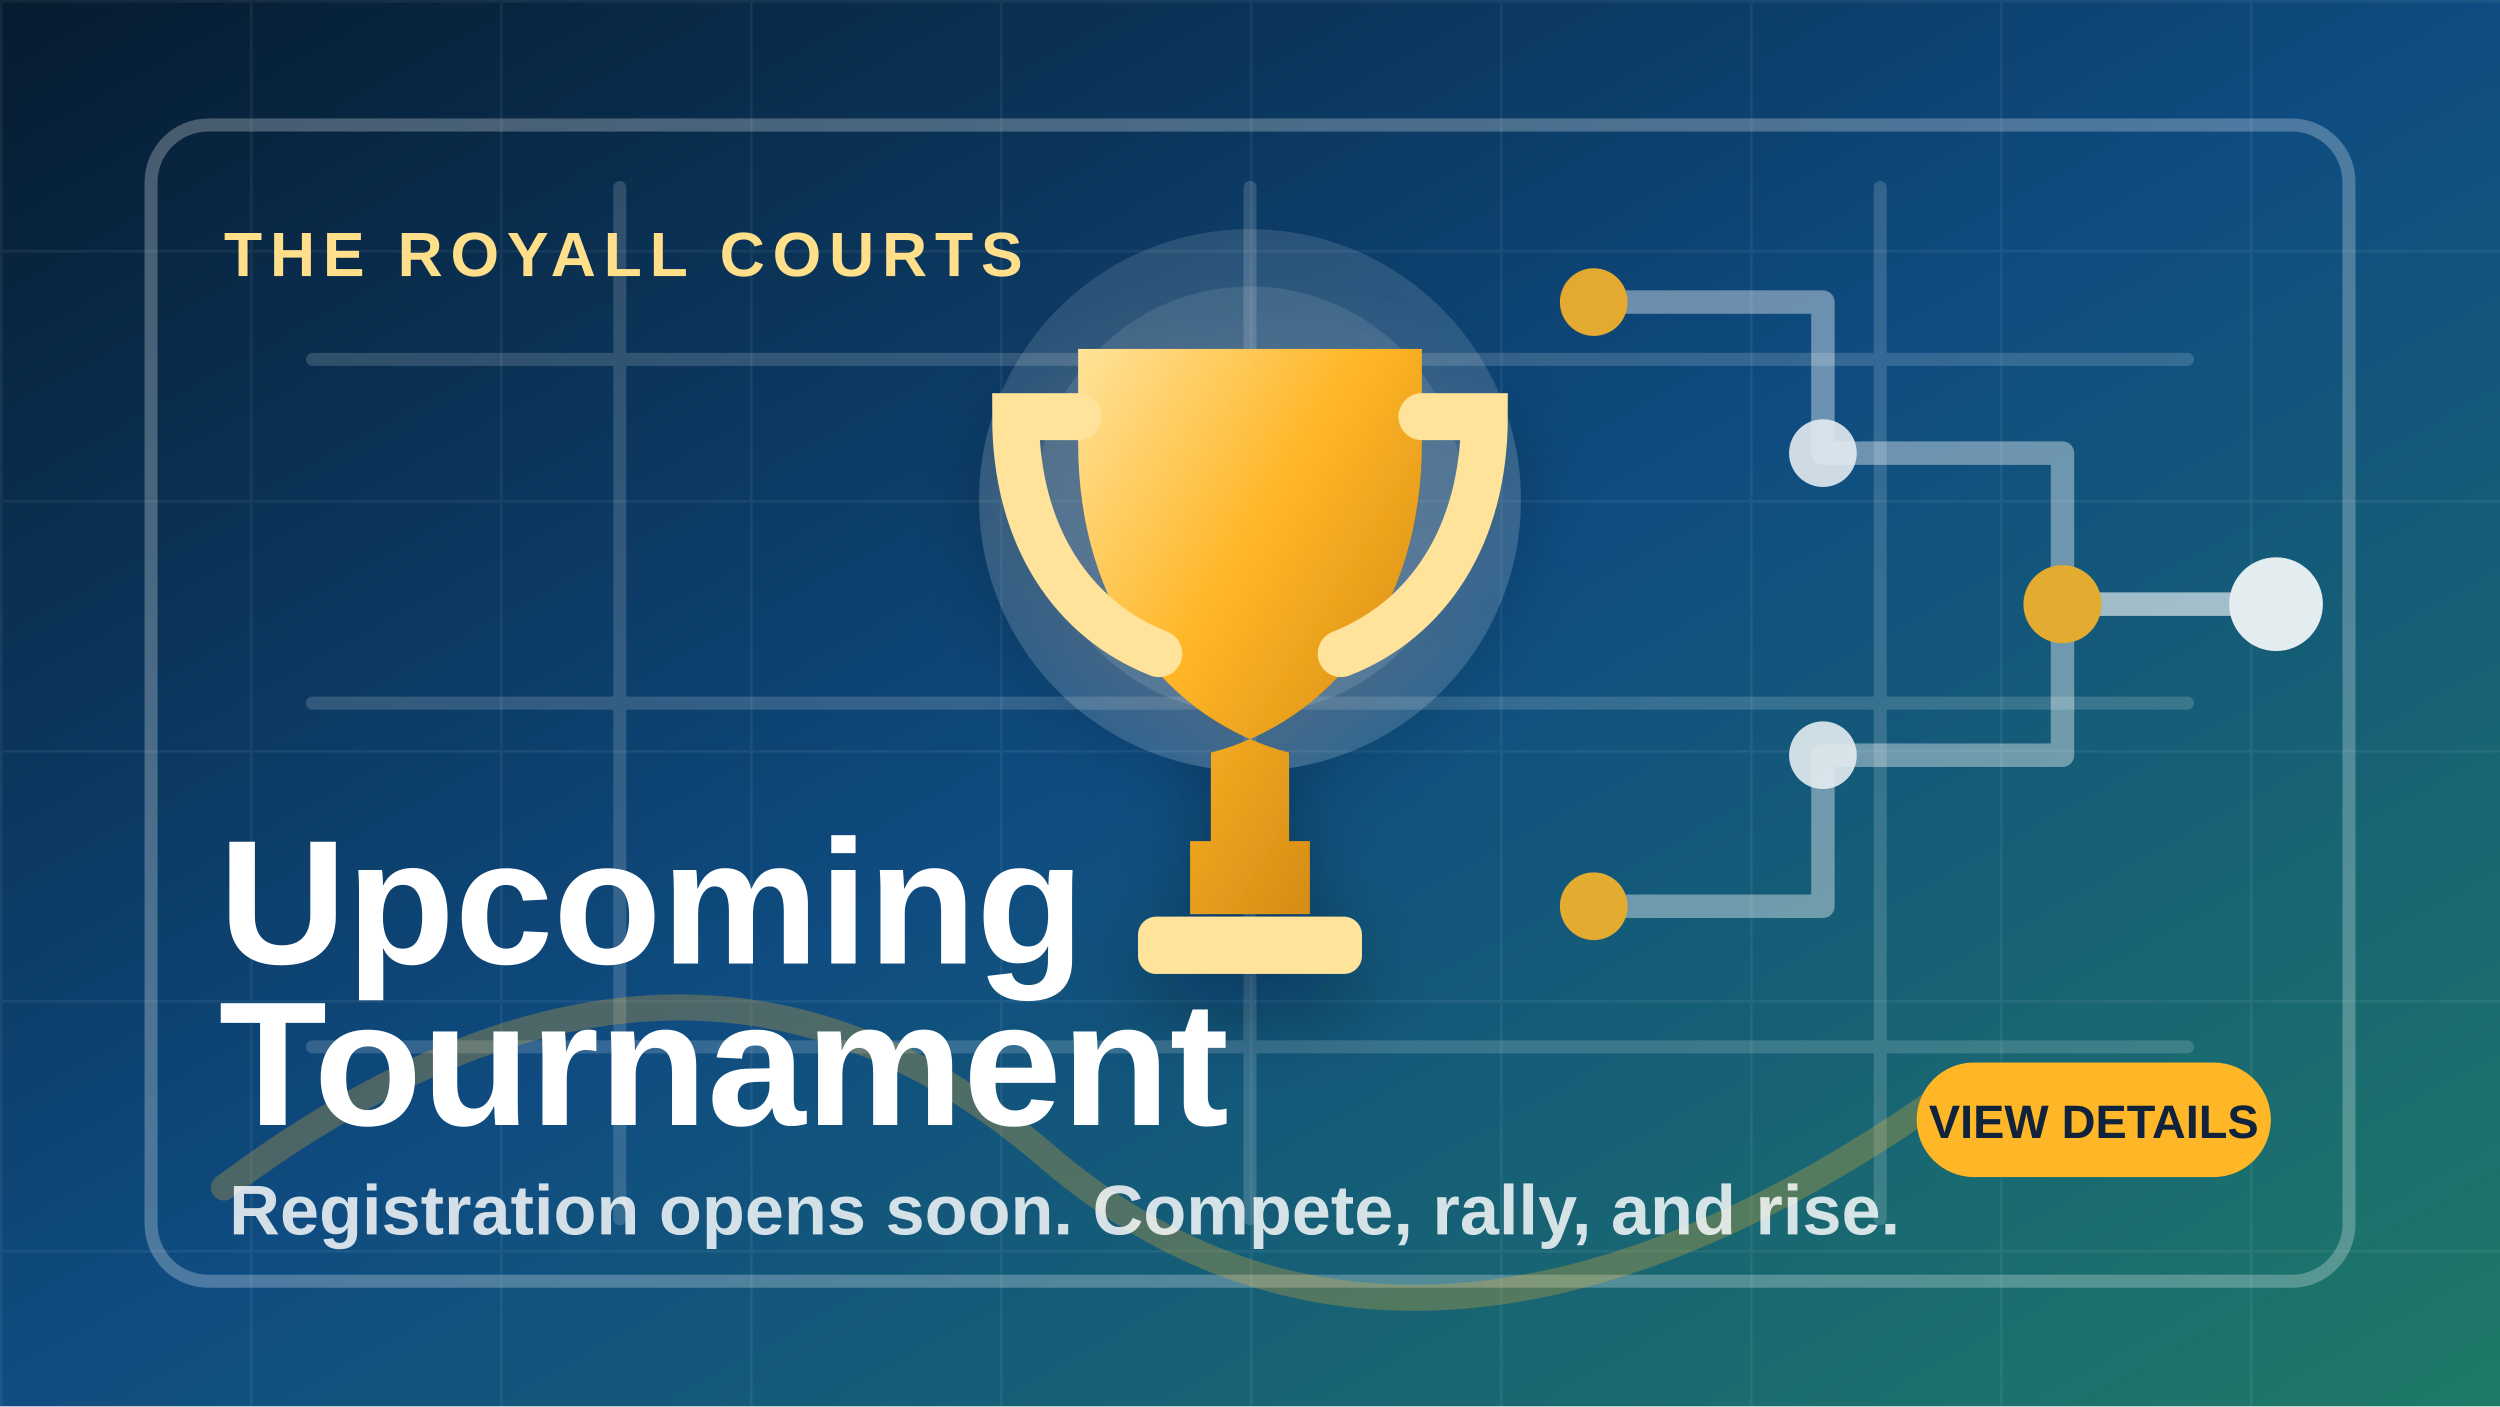
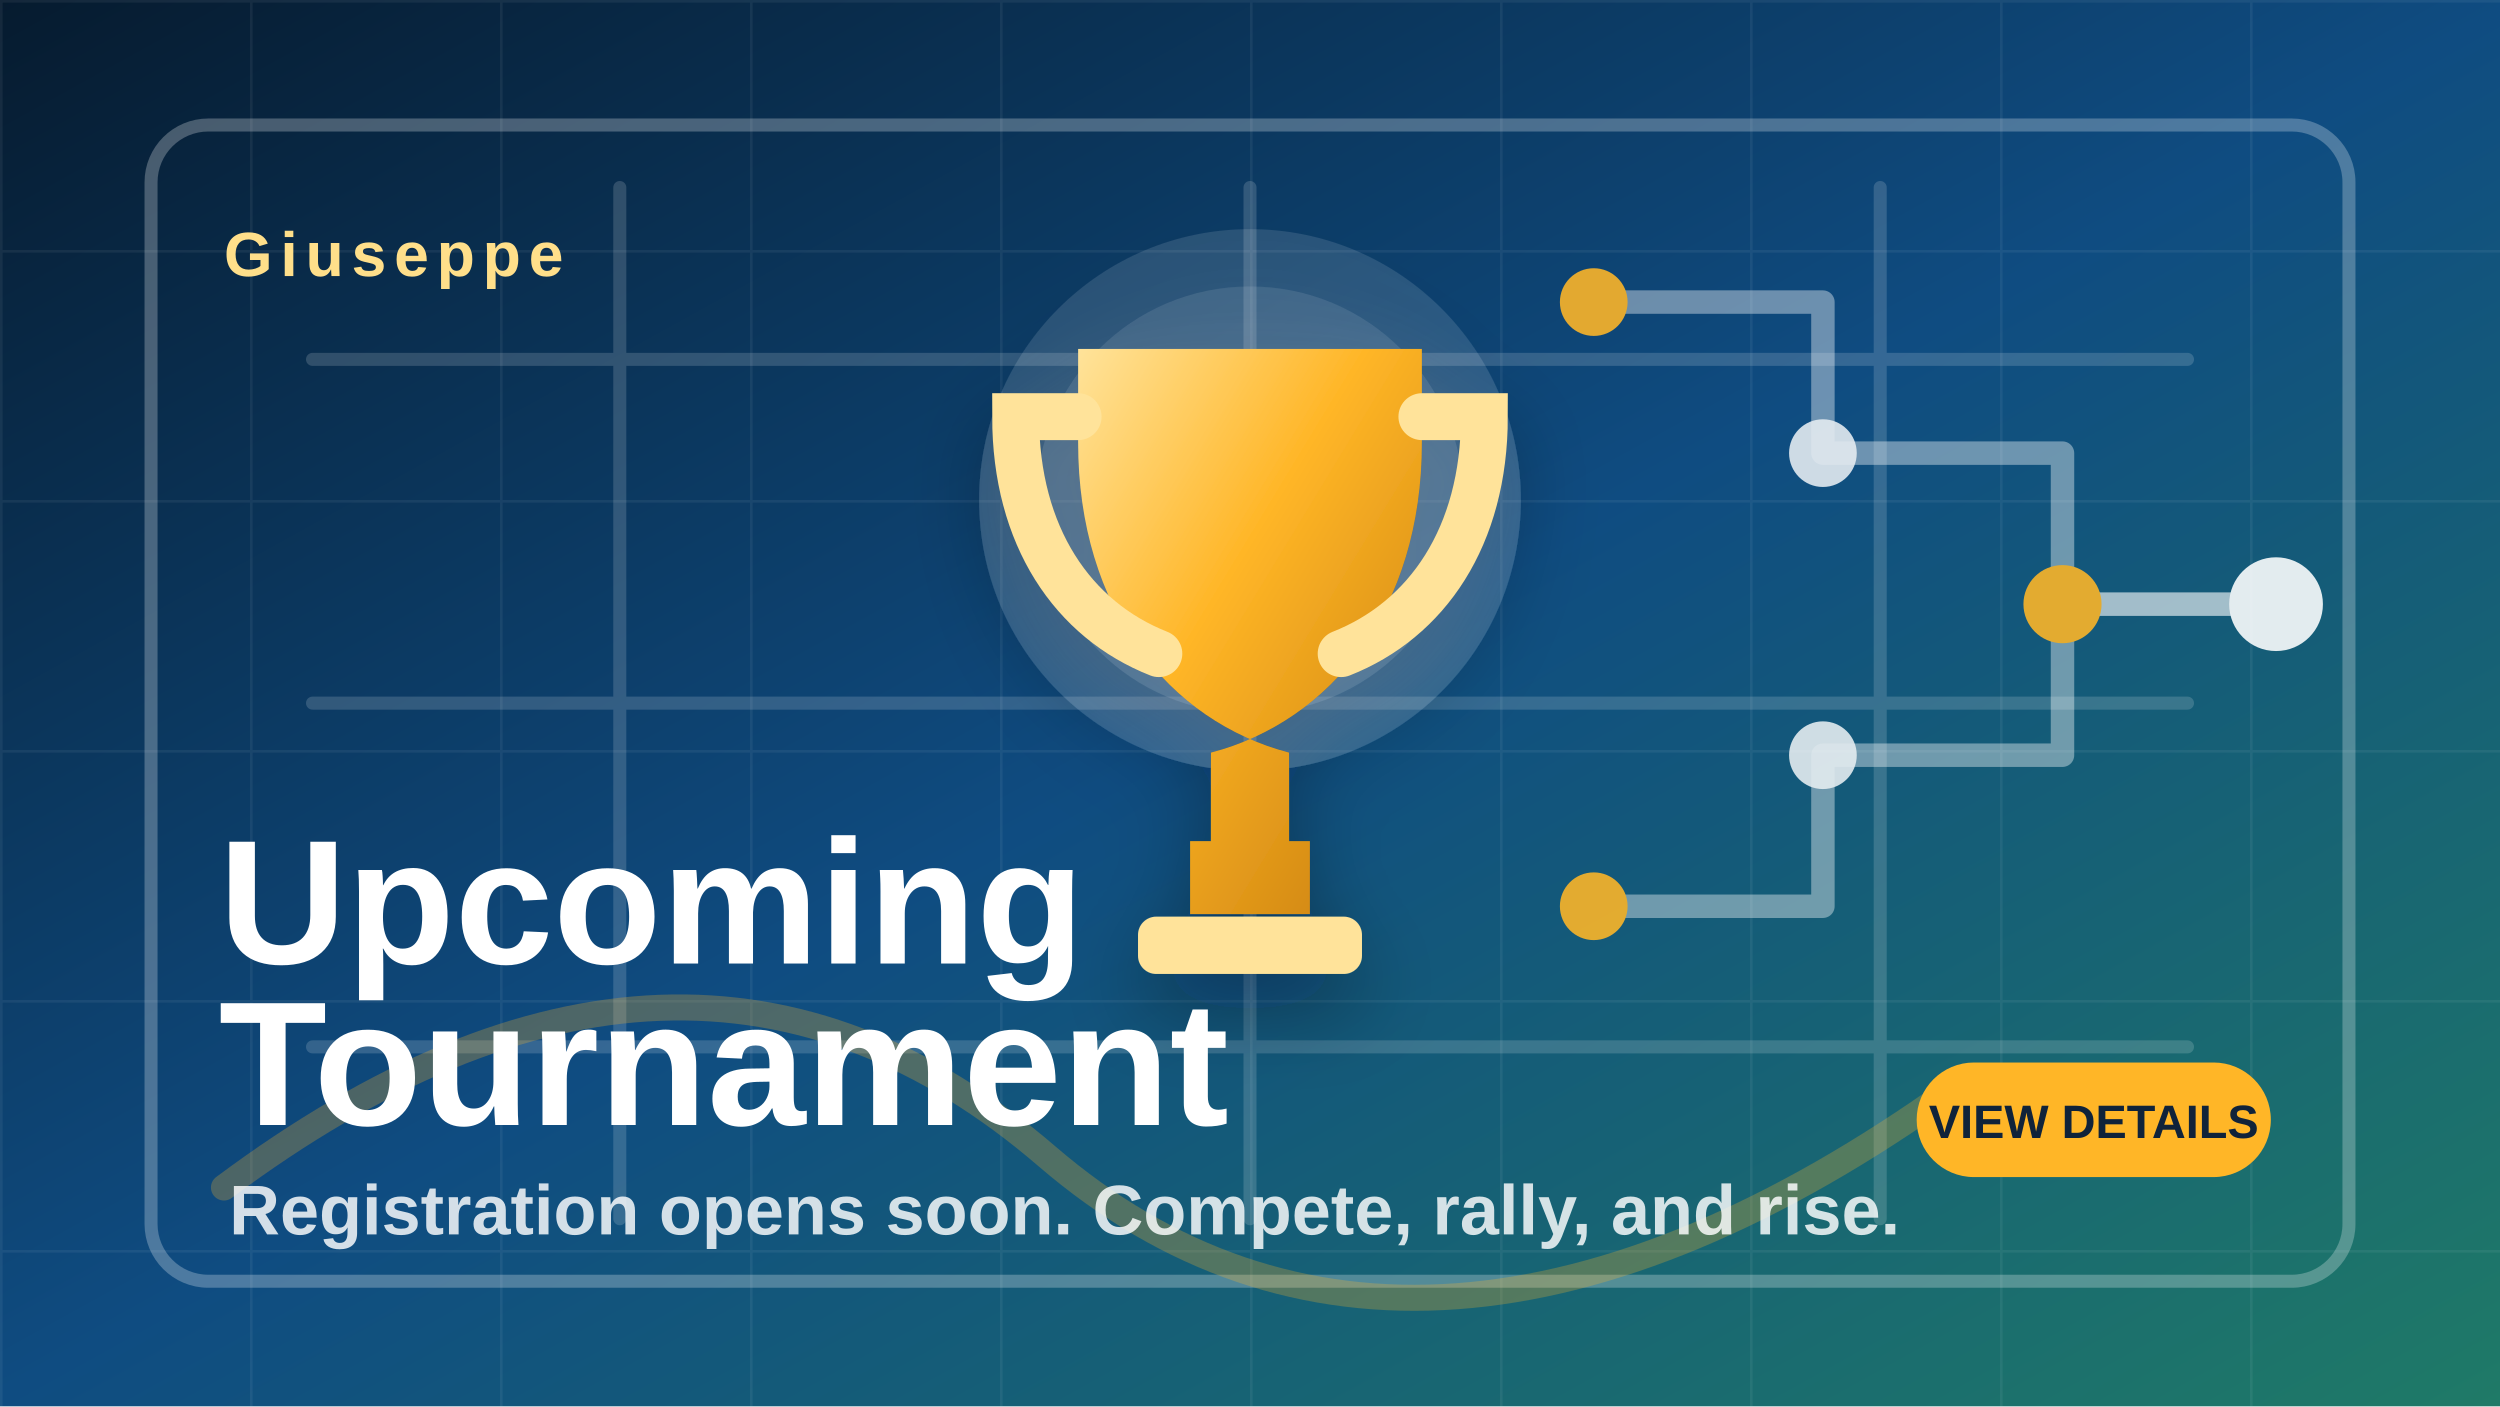
<svg xmlns="http://www.w3.org/2000/svg" width="960" height="540" viewBox="0 0 960 540" role="img" aria-labelledby="title desc">
  <defs>
    <linearGradient id="posterBg" x1="0" y1="0" x2="1" y2="1">
      <stop offset="0" stop-color="#061b2f" />
      <stop offset="0.5" stop-color="#0f4c81" />
      <stop offset="1" stop-color="#1f7a67" />
    </linearGradient>
    <linearGradient id="gold" x1="0" y1="0" x2="1" y2="1">
      <stop offset="0" stop-color="#ffe39a" />
      <stop offset="0.42" stop-color="#ffb627" />
      <stop offset="1" stop-color="#c57b0d" />
    </linearGradient>
    <filter id="softShadow" x="-20%" y="-20%" width="140%" height="140%">
      <feDropShadow dx="0" dy="14" stdDeviation="16" flood-color="#03101d" flood-opacity="0.34" />
    </filter>
    <pattern id="courtGrid" width="96" height="96" patternUnits="userSpaceOnUse">
      <path d="M96 0H0v96" fill="none" stroke="#ffffff" stroke-opacity="0.06" stroke-width="2" />
    </pattern>
  </defs>
  <rect width="960" height="540" fill="url(#posterBg)" />
  <rect width="960" height="540" fill="url(#courtGrid)" />
  <g fill="none" stroke="#ffffff" stroke-linecap="round">
    <rect x="58" y="48" width="844" height="444" rx="22" stroke-opacity="0.26" stroke-width="5" />
    <path d="M120 402h720M120 270h720M120 138h720M238 72v396M480 72v396M722 72v396" stroke-opacity="0.16" stroke-width="5" />
    <path d="M86 456c118-88 223-92 316-12s211 72 348-26" stroke="#ffb627" stroke-opacity="0.26" stroke-width="10" />
  </g>
  <g transform="translate(584 90)" opacity="0.88">
    <path d="M28 26h88v58h92v58h82" fill="none" stroke="#ffffff" stroke-opacity="0.44" stroke-width="9" stroke-linejoin="round" />
    <path d="M28 258h88v-58h92v-58h82" fill="none" stroke="#ffffff" stroke-opacity="0.44" stroke-width="9" stroke-linejoin="round" />
    <circle cx="28" cy="26" r="13" fill="#ffb627" />
    <circle cx="28" cy="258" r="13" fill="#ffb627" />
    <circle cx="116" cy="84" r="13" fill="#ffffff" fill-opacity="0.9" />
    <circle cx="116" cy="200" r="13" fill="#ffffff" fill-opacity="0.9" />
    <circle cx="208" cy="142" r="15" fill="#ffb627" />
    <circle cx="290" cy="142" r="18" fill="#ffffff" />
  </g>
  <g transform="translate(372 84)" filter="url(#softShadow)">
    <circle cx="108" cy="108" r="104" fill="#ffffff" fill-opacity="0.12" />
    <circle cx="108" cy="108" r="82" fill="#ffffff" fill-opacity="0.1" />
    <path d="M42 50h132v36c0 64-35 107-81 119v34h38v28H85v-28h38v-34C77 193 42 150 42 86V50Z" fill="url(#gold)" />
    <path d="M42 76H18c0 46 22 78 55 91M174 76h24c0 46-22 78-55 91" fill="none" stroke="#ffe39a" stroke-width="18" stroke-linecap="round" />
    <rect x="65" y="268" width="86" height="22" rx="7" fill="#ffe39a" />
  </g>
  <g font-family="Source Sans Pro, Arial, sans-serif">
-     <text x="86" y="106" fill="#ffdf8a" font-size="24" font-weight="800" letter-spacing="3">THE ROYALL COURTS</text>
+     <text x="86" y="106" fill="#ffdf8a" font-size="24" font-weight="800" letter-spacing="3">Giuseppe</text>
    <text x="84" y="370" fill="#ffffff" font-size="68" font-weight="900">Upcoming</text>
    <text x="84" y="432" fill="#ffffff" font-size="68" font-weight="900">Tournament</text>
    <text x="88" y="474" fill="#ffffff" fill-opacity="0.82" font-size="27" font-weight="600">Registration opens soon. Compete, rally, and rise.</text>
  </g>
  <g transform="translate(736 408)">
    <rect x="0" y="0" width="136" height="44" rx="22" fill="#ffb627" />
    <text x="68" y="29" text-anchor="middle" fill="#10233a" font-family="Source Sans Pro, Arial, sans-serif" font-size="18" font-weight="900">VIEW DETAILS</text>
  </g>
</svg>
